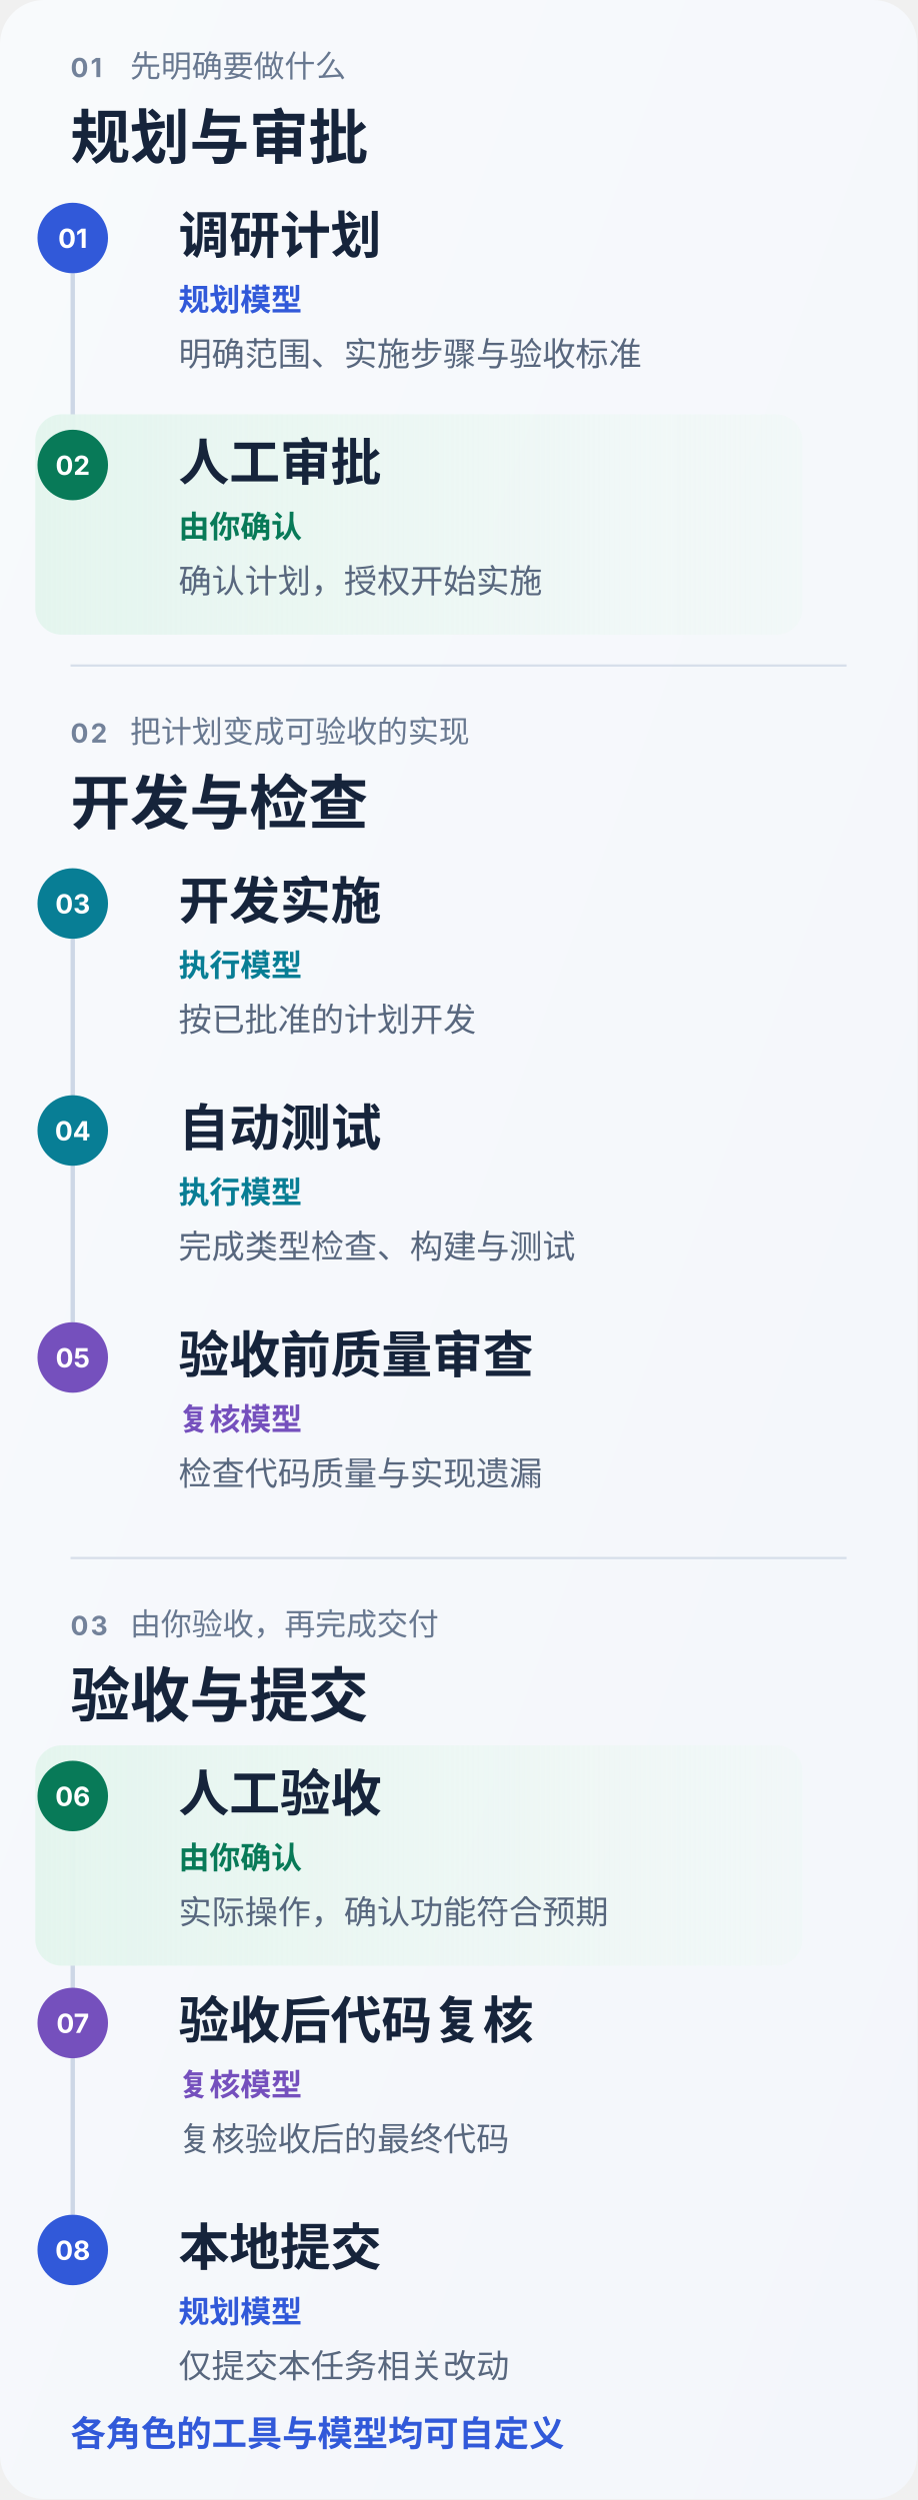
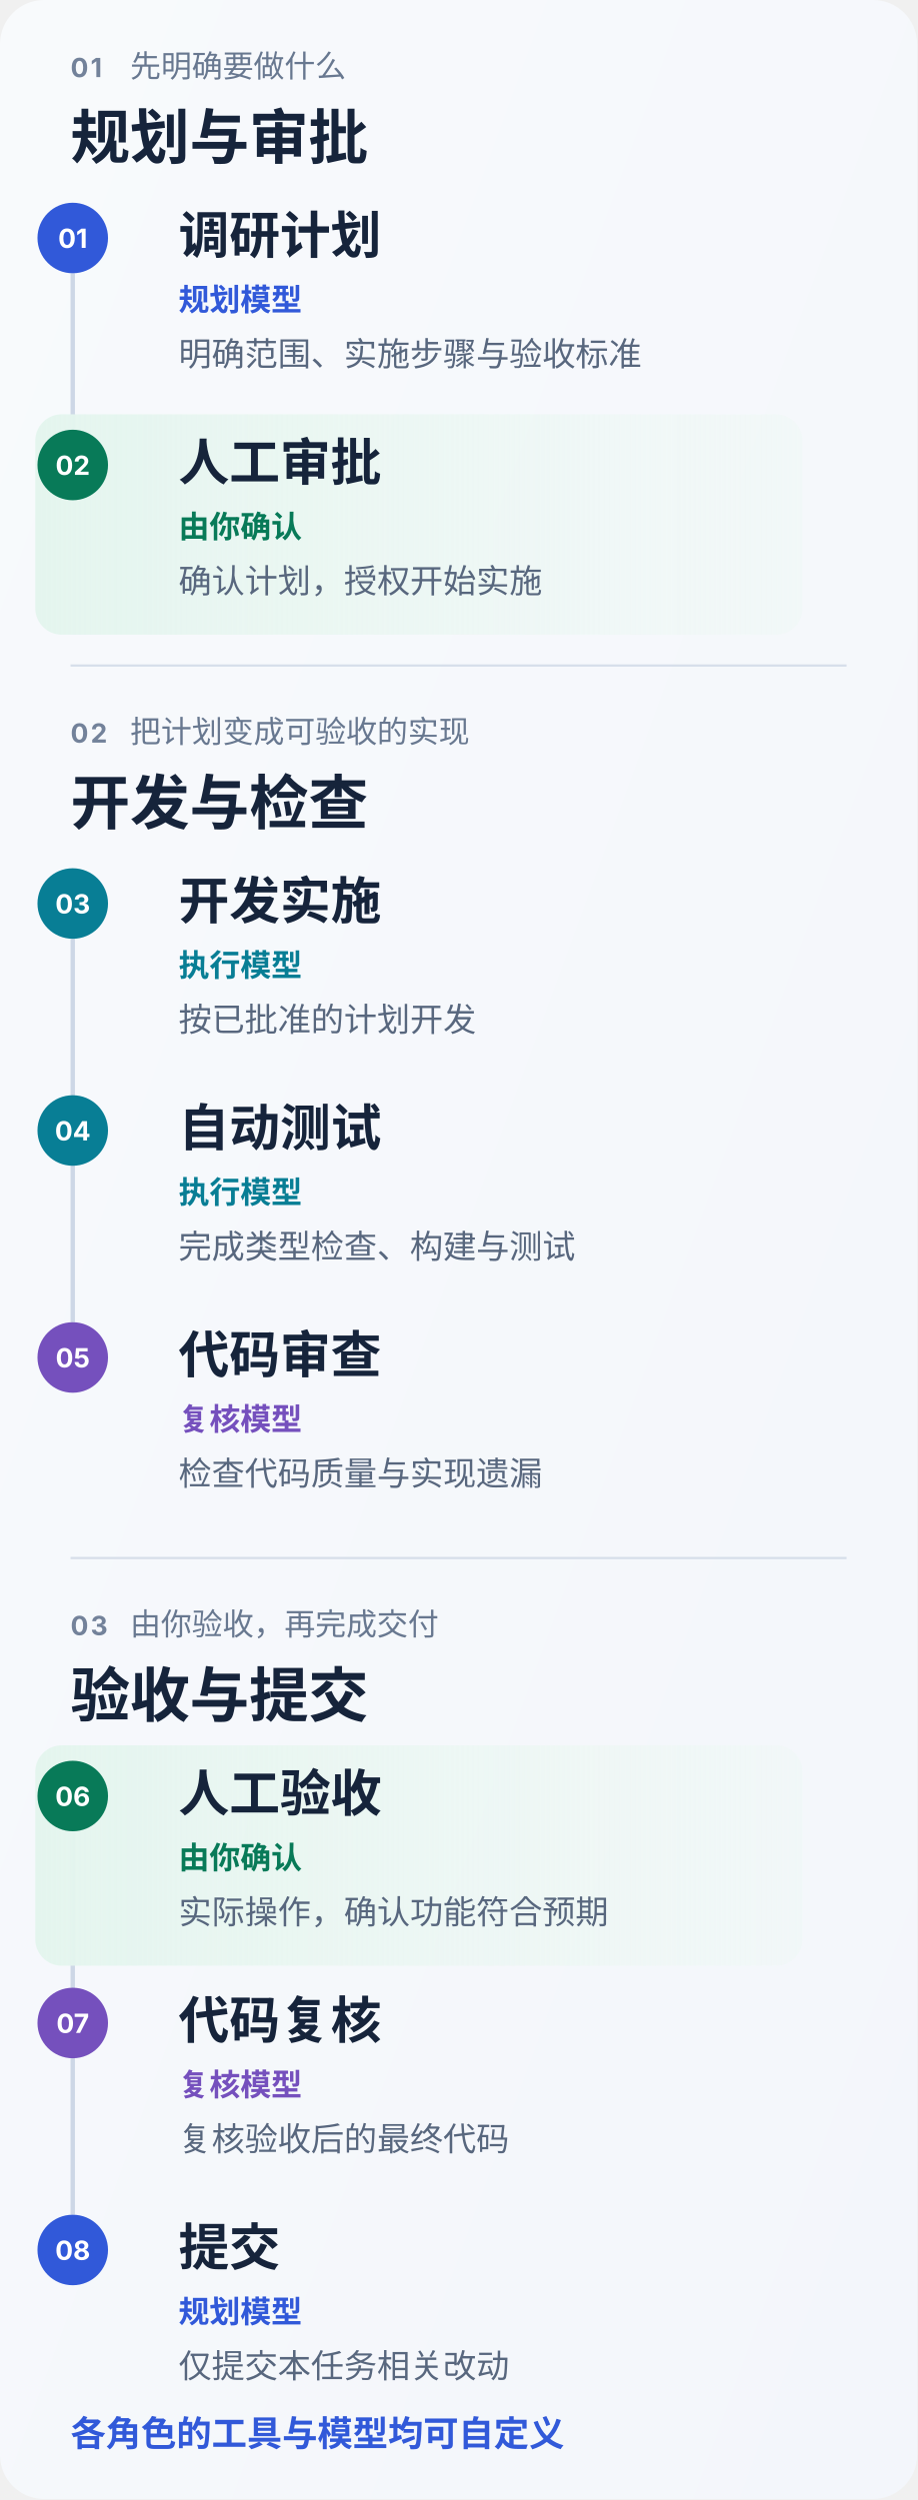
<svg xmlns="http://www.w3.org/2000/svg" width="416" height="1134" viewBox="0 0 416 1134" role="img" aria-labelledby="title description">
  <defs>
    <linearGradient id="surface" x1="0" y1="0" x2="1" y2="1">
      <stop stop-color="#f8fafc" />
      <stop offset="1" stop-color="#f3f6fb" />
    </linearGradient>
    <linearGradient id="human" x1="0" y1="0" x2="1" y2="0">
      <stop stop-color="#e4f5ee" />
      <stop offset="1" stop-color="#edf8f3" stop-opacity="0.4" />
    </linearGradient>
  </defs>
  <rect width="416" height="1134" rx="20" fill="url(#surface)" />
  <g font-family="-apple-system, BlinkMacSystemFont, 'Segoe UI', 'Microsoft YaHei', sans-serif">
    <g data-chapter="01">
      <text x="32" y="35" font-size="12" fill="#73829a" font-weight="650" letter-spacing="1">01</text>
      <text x="59" y="35" font-size="14" fill="#687890" font-weight="400">先明确要做什么</text>
      <text x="32" y="72" font-size="27" fill="#16243b" font-weight="700">规划与审批</text>
      <path d="M33 124V195" stroke="#cdd7e6" stroke-width="2" />
      <g data-step="01" transform="translate(0 0)">
        <circle cx="33" cy="108" r="16" fill="#3159d9" />
        <text x="33" y="112.5" font-size="12" fill="#fff" font-weight="700" text-anchor="middle">01</text>
        <text x="81" y="115" font-size="23" fill="#16243b" font-weight="650">调研计划</text>
        <text x="81" y="141" font-size="14" fill="#3159d9" font-weight="600">规划模型</text>
        <text x="81" y="166" font-size="15" fill="#58677e" font-weight="400">明确范围、实施步骤与验收标准</text>
      </g>
      <g data-step="02" transform="translate(0 0)">
        <rect x="16" y="188" width="348" height="100" rx="12" fill="url(#human)" />
        <circle cx="33" cy="211" r="16" fill="#087a58" />
        <text x="33" y="215.5" font-size="12" fill="#fff" font-weight="700" text-anchor="middle">02</text>
        <text x="81" y="218" font-size="23" fill="#16243b" font-weight="650">人工审批</text>
        <text x="81" y="244" font-size="14" fill="#087a58" font-weight="600">由你确认</text>
        <text x="81" y="269" font-size="15" fill="#58677e" font-weight="400">确认计划，授权开始实施</text>
      </g>
      <path d="M32 302H384" stroke="#d6deea" />
    </g>
    <g data-chapter="02">
      <text x="32" y="337" font-size="12" fill="#73829a" font-weight="650" letter-spacing="1">02</text>
      <text x="59" y="337" font-size="14" fill="#687890" font-weight="400">把计划变成可验收的实现</text>
      <text x="32" y="374" font-size="27" fill="#16243b" font-weight="700">开发与检查</text>
      <path d="M33 426V600" stroke="#cdd7e6" stroke-width="2" />
      <g data-step="03" transform="translate(0 0)">
        <circle cx="33" cy="410" r="16" fill="#087e95" />
        <text x="33" y="414.5" font-size="12" fill="#fff" font-weight="700" text-anchor="middle">03</text>
        <text x="81" y="417" font-size="23" fill="#16243b" font-weight="650">开发实施</text>
        <text x="81" y="443" font-size="14" fill="#087e95" font-weight="600">执行模型</text>
        <text x="81" y="468" font-size="15" fill="#58677e" font-weight="400">按已批准的计划开发</text>
      </g>
      <g data-step="04" transform="translate(0 0)">
        <circle cx="33" cy="513" r="16" fill="#087e95" />
        <text x="33" y="517.5" font-size="12" fill="#fff" font-weight="700" text-anchor="middle">04</text>
        <text x="81" y="520" font-size="23" fill="#16243b" font-weight="650">自动测试</text>
        <text x="81" y="546" font-size="14" fill="#087e95" font-weight="600">执行模型</text>
        <text x="81" y="571" font-size="15" fill="#58677e" font-weight="400">完成类型检查、构建与测试</text>
      </g>
      <g data-step="05" transform="translate(0 0)">
        <circle cx="33" cy="616" r="16" fill="#7550bd" />
        <text x="33" y="620.5" font-size="12" fill="#fff" font-weight="700" text-anchor="middle">05</text>
-         <text x="81" y="623" font-size="23" fill="#16243b" font-weight="650">验收前质量审查</text>
+         <text x="81" y="623" font-size="23" fill="#16243b" font-weight="650">代码审查</text>
        <text x="81" y="649" font-size="14" fill="#7550bd" font-weight="600">复核模型</text>
        <text x="81" y="674" font-size="15" fill="#58677e" font-weight="400">检查代码质量与实现遗漏</text>
      </g>
      <path d="M32 707H384" stroke="#d6deea" />
    </g>
    <g data-chapter="03">
      <text x="32" y="742" font-size="12" fill="#73829a" font-weight="650" letter-spacing="1">03</text>
      <text x="59" y="742" font-size="14" fill="#687890" font-weight="400">由你验收，再完成交付</text>
      <text x="32" y="779" font-size="27" fill="#16243b" font-weight="700">验收与提交</text>
      <path d="M33 831V1005" stroke="#cdd7e6" stroke-width="2" />
      <g data-step="06" transform="translate(0 0)">
        <rect x="16" y="792" width="348" height="100" rx="12" fill="url(#human)" />
        <circle cx="33" cy="815" r="16" fill="#087a58" />
        <text x="33" y="819.5" font-size="12" fill="#fff" font-weight="700" text-anchor="middle">06</text>
        <text x="81" y="822" font-size="23" fill="#16243b" font-weight="650">人工验收</text>
        <text x="81" y="848" font-size="14" fill="#087a58" font-weight="600">由你确认</text>
        <text x="81" y="873" font-size="15" fill="#58677e" font-weight="400">实际操作，确认功能符合预期</text>
      </g>
      <g data-step="07" transform="translate(0 0)">
        <circle cx="33" cy="918" r="16" fill="#7550bd" />
        <text x="33" y="922.5" font-size="12" fill="#fff" font-weight="700" text-anchor="middle">07</text>
-         <text x="81" y="925" font-size="23" fill="#16243b" font-weight="650">验收后代码复核</text>
+         <text x="81" y="925" font-size="23" fill="#16243b" font-weight="650">代码复核</text>
        <text x="81" y="951" font-size="14" fill="#7550bd" font-weight="600">复核模型</text>
        <text x="81" y="976" font-size="15" fill="#58677e" font-weight="400">复核验收后的最终代码</text>
      </g>
      <g data-step="08" transform="translate(0 0)">
        <circle cx="33" cy="1021" r="16" fill="#3159d9" />
        <text x="33" y="1025.5" font-size="12" fill="#fff" font-weight="700" text-anchor="middle">08</text>
-         <text x="81" y="1028" font-size="23" fill="#16243b" font-weight="650">本地提交</text>
+         <text x="81" y="1028" font-size="23" fill="#16243b" font-weight="650">提交</text>
        <text x="81" y="1054" font-size="14" fill="#3159d9" font-weight="600">规划模型</text>
        <text x="81" y="1079" font-size="15" fill="#58677e" font-weight="400">仅提交本任务相关改动</text>
      </g>
    </g>
    <text x="32" y="1110" font-size="16" fill="#3159d9" font-weight="600">各角色的工具与模型均可自定义</text>
  </g>
</svg>
